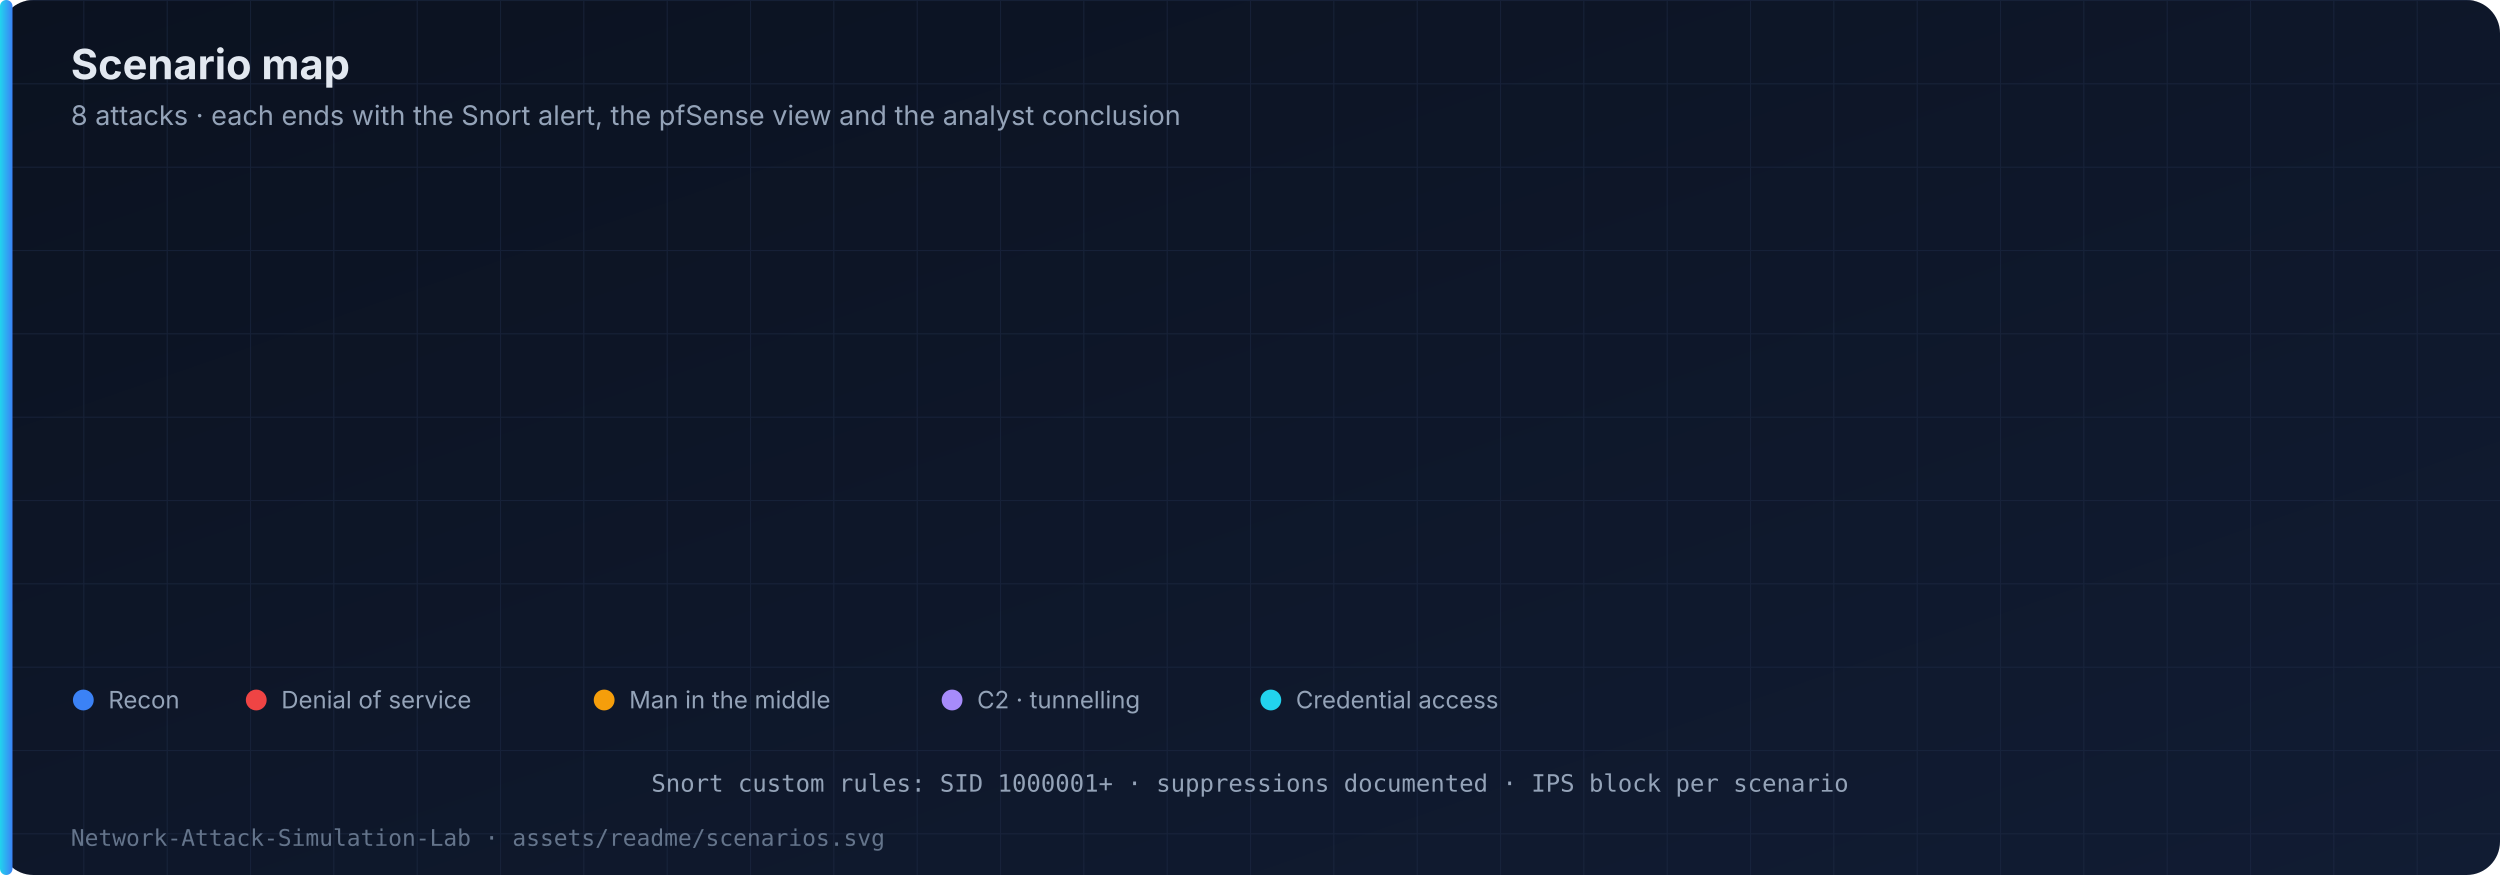
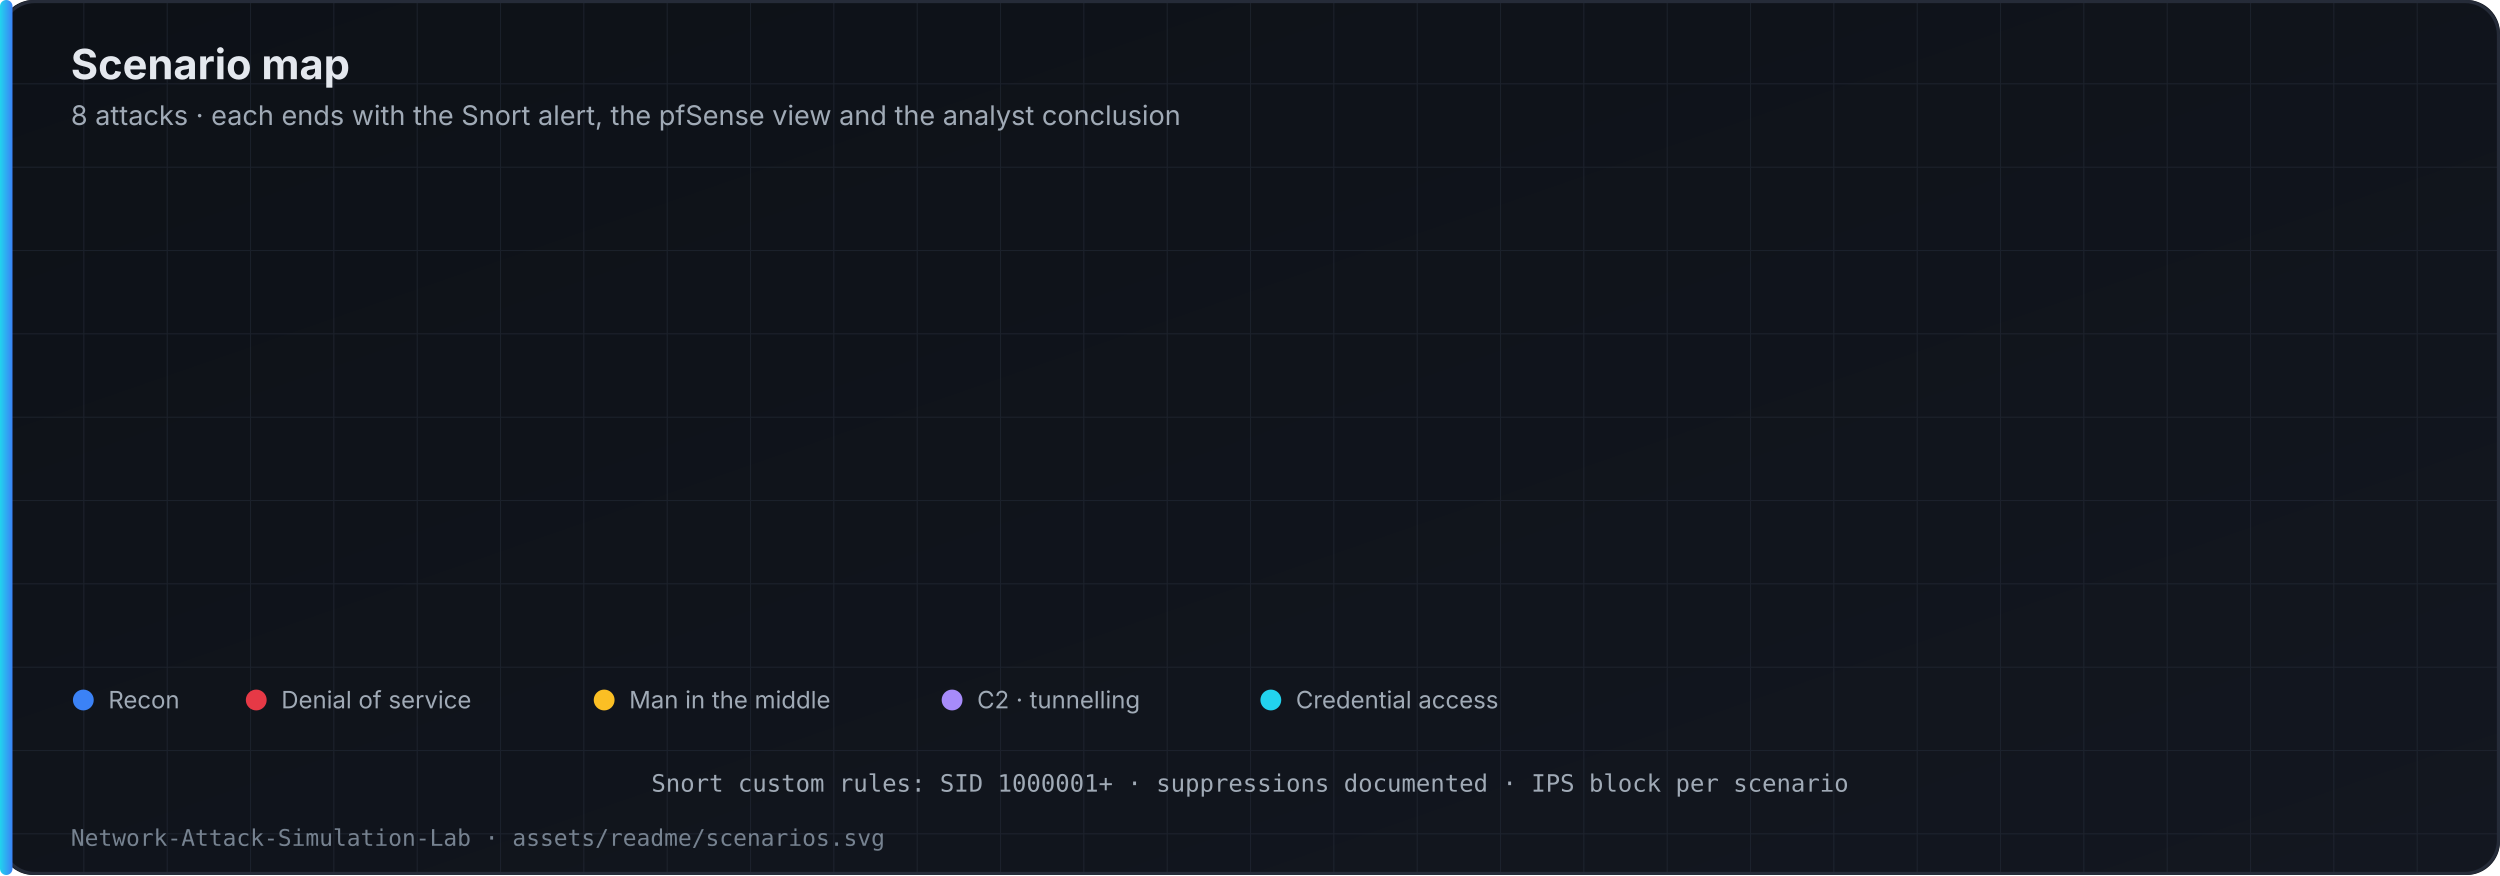
<svg xmlns="http://www.w3.org/2000/svg" width="1200" height="420" viewBox="0 0 1200 420" role="img" aria-label="Eight scenarios mapped to MITRE ATT&amp;CK">
  <defs>
    <linearGradient id="bg" x1="0" y1="0" x2="1" y2="1">
-       <stop offset="0" stop-color="#0B1220" />
-       <stop offset="1" stop-color="#111C33" />
+       <stop offset="0" stop-color="#0d1117" />
+       <stop offset="1" stop-color="#131720" />
    </linearGradient>
    <linearGradient id="accent" x1="0" y1="0" x2="1" y2="0">
-       <stop offset="0" stop-color="#22D3EE" />
-       <stop offset="1" stop-color="#3B82F6" />
+       <stop offset="0" stop-color="#22d3ee" />
+       <stop offset="1" stop-color="#3b82f6" />
    </linearGradient>
    <pattern id="grid" width="40" height="40" patternUnits="userSpaceOnUse">
-       <path d="M40 0H0V40" fill="none" stroke="#1E2A45" stroke-width="1" />
+       <path d="M40 0H0V40" fill="none" stroke="#252b38" stroke-width="1" />
    </pattern>
    <filter id="glow" x="-100%" y="-100%" width="300%" height="300%">
      <feGaussianBlur stdDeviation="2.5" result="b" />
      <feMerge>
        <feMergeNode in="b" />
        <feMergeNode in="SourceGraphic" />
      </feMerge>
    </filter>
  </defs>
  <rect width="1200" height="420" rx="16" fill="url(#bg)" />
+   <rect x="0.75" y="0.75" width="1198.5" height="418.5" rx="16" fill="none" stroke="#252b38" stroke-width="1.5" />
  <rect width="1200" height="420" rx="16" fill="url(#grid)" opacity="0.55" />
  <rect x="0" y="0" width="6" height="420" rx="3" fill="url(#accent)" />
-   <text x="34" y="38" font-family="Inter, Segoe UI, Arial, sans-serif" font-size="20" font-weight="700" fill="#E2E8F0">Scenario map</text>
-   <text x="34" y="60" font-family="Inter, Segoe UI, Arial, sans-serif" font-size="13" fill="#94A3B8">8 attacks · each ends with the Snort alert, the pfSense view and the analyst conclusion</text>
+   <text x="34" y="38" font-family="Inter, Segoe UI, Arial, sans-serif" font-size="20" font-weight="700" fill="#e4e8ee">Scenario map</text>
+   <text x="34" y="60" font-family="Inter, Segoe UI, Arial, sans-serif" font-size="13" fill="#a0aab6">8 attacks · each ends with the Snort alert, the pfSense view and the analyst conclusion</text>
  <g opacity="0">
    <animate attributeName="opacity" from="0" to="1" begin="0.0s" dur="0.5s" fill="freeze" />
    <g transform="translate(34,90)">
-       <rect width="262" height="92" rx="10" fill="#0F172A" stroke="#1E3A5F" stroke-width="1.5" />
-       <rect width="4" height="92" rx="2" fill="#3B82F6" />
+       <rect width="262" height="92" rx="10" fill="#1a1f2a" stroke="#333b4c" stroke-width="1.5" />
+       <rect width="4" height="92" rx="2" fill="#3b82f6" />
      <g transform="translate(14,12)">
-         <path d="M6 26V3M6 4h16l-4 5 4 5H6" fill="none" stroke="#3B82F6" stroke-width="2" stroke-linejoin="round" stroke-linecap="round" />
+         <path d="M6 26V3M6 4h16l-4 5 4 5H6" fill="none" stroke="#3b82f6" stroke-width="2" stroke-linejoin="round" stroke-linecap="round" />
      </g>
-       <text x="52" y="28" font-family="Inter, Segoe UI, Arial, sans-serif" font-size="13" font-weight="700" fill="#E2E8F0">Recon scan</text>
-       <text x="52" y="44" font-family="ui-monospace, SFMono-Regular, Menlo, Consolas, monospace" font-size="11" fill="#94A3B8">nmap</text>
-       <text x="52" y="58" font-family="ui-monospace, SFMono-Regular, Menlo, Consolas, monospace" font-size="11" fill="#94A3B8">T1046</text>
-       <rect x="230" y="8" width="24" height="16" rx="8" fill="#3B82F6" fill-opacity="0.18" stroke="#3B82F6" stroke-opacity="0.6" />
-       <text x="242.0" y="20" font-family="ui-monospace, SFMono-Regular, Menlo, Consolas, monospace" font-size="9.5" font-weight="700" fill="#3B82F6" text-anchor="middle">#1</text>
+       <text x="52" y="28" font-family="Inter, Segoe UI, Arial, sans-serif" font-size="13" font-weight="700" fill="#e4e8ee">Recon scan</text>
+       <text x="52" y="44" font-family="ui-monospace, SFMono-Regular, Menlo, Consolas, monospace" font-size="11" fill="#a0aab6">nmap</text>
+       <text x="52" y="58" font-family="ui-monospace, SFMono-Regular, Menlo, Consolas, monospace" font-size="11" fill="#a0aab6">T1046</text>
+       <rect x="230" y="8" width="24" height="16" rx="8" fill="#3b82f6" fill-opacity="0.18" stroke="#3b82f6" stroke-opacity="0.6" />
+       <text x="242.0" y="20" font-family="ui-monospace, SFMono-Regular, Menlo, Consolas, monospace" font-size="9.5" font-weight="700" fill="#3b82f6" text-anchor="middle">#1</text>
    </g>
  </g>
  <g opacity="0">
    <animate attributeName="opacity" from="0" to="1" begin="0.15s" dur="0.5s" fill="freeze" />
    <g transform="translate(314,90)">
-       <rect width="262" height="92" rx="10" fill="#0F172A" stroke="#1E3A5F" stroke-width="1.5" />
-       <rect width="4" height="92" rx="2" fill="#EF4444" />
+       <rect width="262" height="92" rx="10" fill="#1a1f2a" stroke="#333b4c" stroke-width="1.5" />
+       <rect width="4" height="92" rx="2" fill="#e63946" />
      <g transform="translate(14,12)">
-         <path d="M6 26V3M6 4h16l-4 5 4 5H6" fill="none" stroke="#EF4444" stroke-width="2" stroke-linejoin="round" stroke-linecap="round" />
+         <path d="M6 26V3M6 4h16l-4 5 4 5H6" fill="none" stroke="#e63946" stroke-width="2" stroke-linejoin="round" stroke-linecap="round" />
      </g>
-       <text x="52" y="28" font-family="Inter, Segoe UI, Arial, sans-serif" font-size="13" font-weight="700" fill="#E2E8F0">SYN flood</text>
-       <text x="52" y="44" font-family="ui-monospace, SFMono-Regular, Menlo, Consolas, monospace" font-size="11" fill="#94A3B8">hping3</text>
-       <text x="52" y="58" font-family="ui-monospace, SFMono-Regular, Menlo, Consolas, monospace" font-size="11" fill="#94A3B8">T1499.0</text>
-       <rect x="230" y="8" width="24" height="16" rx="8" fill="#EF4444" fill-opacity="0.18" stroke="#EF4444" stroke-opacity="0.6" />
-       <text x="242.0" y="20" font-family="ui-monospace, SFMono-Regular, Menlo, Consolas, monospace" font-size="9.5" font-weight="700" fill="#EF4444" text-anchor="middle">#2</text>
+       <text x="52" y="28" font-family="Inter, Segoe UI, Arial, sans-serif" font-size="13" font-weight="700" fill="#e4e8ee">SYN flood</text>
+       <text x="52" y="44" font-family="ui-monospace, SFMono-Regular, Menlo, Consolas, monospace" font-size="11" fill="#a0aab6">hping3</text>
+       <text x="52" y="58" font-family="ui-monospace, SFMono-Regular, Menlo, Consolas, monospace" font-size="11" fill="#a0aab6">T1499.001</text>
+       <rect x="230" y="8" width="24" height="16" rx="8" fill="#e63946" fill-opacity="0.18" stroke="#e63946" stroke-opacity="0.6" />
+       <text x="242.0" y="20" font-family="ui-monospace, SFMono-Regular, Menlo, Consolas, monospace" font-size="9.5" font-weight="700" fill="#e63946" text-anchor="middle">#2</text>
    </g>
  </g>
  <g opacity="0">
    <animate attributeName="opacity" from="0" to="1" begin="0.3s" dur="0.5s" fill="freeze" />
    <g transform="translate(594,90)">
-       <rect width="262" height="92" rx="10" fill="#0F172A" stroke="#1E3A5F" stroke-width="1.5" />
-       <rect width="4" height="92" rx="2" fill="#EF4444" />
+       <rect width="262" height="92" rx="10" fill="#1a1f2a" stroke="#333b4c" stroke-width="1.5" />
+       <rect width="4" height="92" rx="2" fill="#e63946" />
      <g transform="translate(14,12)">
-         <path d="M6 26V3M6 4h16l-4 5 4 5H6" fill="none" stroke="#EF4444" stroke-width="2" stroke-linejoin="round" stroke-linecap="round" />
+         <path d="M6 26V3M6 4h16l-4 5 4 5H6" fill="none" stroke="#e63946" stroke-width="2" stroke-linejoin="round" stroke-linecap="round" />
      </g>
-       <text x="52" y="28" font-family="Inter, Segoe UI, Arial, sans-serif" font-size="13" font-weight="700" fill="#E2E8F0">ICMP / UDP flood</text>
-       <text x="52" y="44" font-family="ui-monospace, SFMono-Regular, Menlo, Consolas, monospace" font-size="11" fill="#94A3B8">hping3 · nping</text>
-       <text x="52" y="58" font-family="ui-monospace, SFMono-Regular, Menlo, Consolas, monospace" font-size="11" fill="#94A3B8">T1498.0</text>
-       <rect x="230" y="8" width="24" height="16" rx="8" fill="#EF4444" fill-opacity="0.18" stroke="#EF4444" stroke-opacity="0.6" />
-       <text x="242.0" y="20" font-family="ui-monospace, SFMono-Regular, Menlo, Consolas, monospace" font-size="9.5" font-weight="700" fill="#EF4444" text-anchor="middle">#3</text>
+       <text x="52" y="28" font-family="Inter, Segoe UI, Arial, sans-serif" font-size="13" font-weight="700" fill="#e4e8ee">ICMP / UDP flood</text>
+       <text x="52" y="44" font-family="ui-monospace, SFMono-Regular, Menlo, Consolas, monospace" font-size="11" fill="#a0aab6">hping3 · nping</text>
+       <text x="52" y="58" font-family="ui-monospace, SFMono-Regular, Menlo, Consolas, monospace" font-size="11" fill="#a0aab6">T1498.001</text>
+       <rect x="230" y="8" width="24" height="16" rx="8" fill="#e63946" fill-opacity="0.18" stroke="#e63946" stroke-opacity="0.6" />
+       <text x="242.0" y="20" font-family="ui-monospace, SFMono-Regular, Menlo, Consolas, monospace" font-size="9.5" font-weight="700" fill="#e63946" text-anchor="middle">#3</text>
    </g>
  </g>
  <g opacity="0">
    <animate attributeName="opacity" from="0" to="1" begin="0.4s" dur="0.5s" fill="freeze" />
    <g transform="translate(874,90)">
-       <rect width="262" height="92" rx="10" fill="#0F172A" stroke="#1E3A5F" stroke-width="1.5" />
-       <rect width="4" height="92" rx="2" fill="#F59E0B" />
+       <rect width="262" height="92" rx="10" fill="#1a1f2a" stroke="#333b4c" stroke-width="1.5" />
+       <rect width="4" height="92" rx="2" fill="#fbbf24" />
      <g transform="translate(14,12)">
-         <path d="M6 26V3M6 4h16l-4 5 4 5H6" fill="none" stroke="#F59E0B" stroke-width="2" stroke-linejoin="round" stroke-linecap="round" />
+         <path d="M6 26V3M6 4h16l-4 5 4 5H6" fill="none" stroke="#fbbf24" stroke-width="2" stroke-linejoin="round" stroke-linecap="round" />
      </g>
-       <text x="52" y="28" font-family="Inter, Segoe UI, Arial, sans-serif" font-size="13" font-weight="700" fill="#E2E8F0">ARP spoof / MITM</text>
-       <text x="52" y="44" font-family="ui-monospace, SFMono-Regular, Menlo, Consolas, monospace" font-size="11" fill="#94A3B8">arpspoof · ettercap</text>
-       <text x="52" y="58" font-family="ui-monospace, SFMono-Regular, Menlo, Consolas, monospace" font-size="11" fill="#94A3B8">T1557.0</text>
-       <rect x="230" y="8" width="24" height="16" rx="8" fill="#F59E0B" fill-opacity="0.18" stroke="#F59E0B" stroke-opacity="0.6" />
-       <text x="242.0" y="20" font-family="ui-monospace, SFMono-Regular, Menlo, Consolas, monospace" font-size="9.5" font-weight="700" fill="#F59E0B" text-anchor="middle">#4</text>
+       <text x="52" y="28" font-family="Inter, Segoe UI, Arial, sans-serif" font-size="13" font-weight="700" fill="#e4e8ee">ARP spoof / MITM</text>
+       <text x="52" y="44" font-family="ui-monospace, SFMono-Regular, Menlo, Consolas, monospace" font-size="11" fill="#a0aab6">arpspoof · ettercap</text>
+       <text x="52" y="58" font-family="ui-monospace, SFMono-Regular, Menlo, Consolas, monospace" font-size="11" fill="#a0aab6">T1557.002</text>
+       <rect x="230" y="8" width="24" height="16" rx="8" fill="#fbbf24" fill-opacity="0.18" stroke="#fbbf24" stroke-opacity="0.6" />
+       <text x="242.0" y="20" font-family="ui-monospace, SFMono-Regular, Menlo, Consolas, monospace" font-size="9.5" font-weight="700" fill="#fbbf24" text-anchor="middle">#4</text>
    </g>
  </g>
  <g opacity="0">
    <animate attributeName="opacity" from="0" to="1" begin="0.6s" dur="0.5s" fill="freeze" />
    <g transform="translate(34,208)">
-       <rect width="262" height="92" rx="10" fill="#0F172A" stroke="#1E3A5F" stroke-width="1.5" />
-       <rect width="4" height="92" rx="2" fill="#F59E0B" />
+       <rect width="262" height="92" rx="10" fill="#1a1f2a" stroke="#333b4c" stroke-width="1.5" />
+       <rect width="4" height="92" rx="2" fill="#fbbf24" />
      <g transform="translate(14,12)">
-         <path d="M6 26V3M6 4h16l-4 5 4 5H6" fill="none" stroke="#F59E0B" stroke-width="2" stroke-linejoin="round" stroke-linecap="round" />
+         <path d="M6 26V3M6 4h16l-4 5 4 5H6" fill="none" stroke="#fbbf24" stroke-width="2" stroke-linejoin="round" stroke-linecap="round" />
      </g>
-       <text x="52" y="28" font-family="Inter, Segoe UI, Arial, sans-serif" font-size="13" font-weight="700" fill="#E2E8F0">DNS spoof</text>
-       <text x="52" y="44" font-family="ui-monospace, SFMono-Regular, Menlo, Consolas, monospace" font-size="11" fill="#94A3B8">ettercap · dnsmasq</text>
-       <text x="52" y="58" font-family="ui-monospace, SFMono-Regular, Menlo, Consolas, monospace" font-size="11" fill="#94A3B8">T1557 · T1071.0</text>
-       <rect x="230" y="8" width="24" height="16" rx="8" fill="#F59E0B" fill-opacity="0.18" stroke="#F59E0B" stroke-opacity="0.6" />
-       <text x="242.0" y="20" font-family="ui-monospace, SFMono-Regular, Menlo, Consolas, monospace" font-size="9.5" font-weight="700" fill="#F59E0B" text-anchor="middle">#5</text>
+       <text x="52" y="28" font-family="Inter, Segoe UI, Arial, sans-serif" font-size="13" font-weight="700" fill="#e4e8ee">DNS spoof</text>
+       <text x="52" y="44" font-family="ui-monospace, SFMono-Regular, Menlo, Consolas, monospace" font-size="11" fill="#a0aab6">ettercap · dnsmasq</text>
+       <text x="52" y="58" font-family="ui-monospace, SFMono-Regular, Menlo, Consolas, monospace" font-size="11" fill="#a0aab6">T1557 · T1071.004</text>
+       <rect x="230" y="8" width="24" height="16" rx="8" fill="#fbbf24" fill-opacity="0.18" stroke="#fbbf24" stroke-opacity="0.6" />
+       <text x="242.0" y="20" font-family="ui-monospace, SFMono-Regular, Menlo, Consolas, monospace" font-size="9.5" font-weight="700" fill="#fbbf24" text-anchor="middle">#5</text>
    </g>
  </g>
  <g opacity="0">
    <animate attributeName="opacity" from="0" to="1" begin="0.75s" dur="0.5s" fill="freeze" />
    <g transform="translate(314,208)">
-       <rect width="262" height="92" rx="10" fill="#0F172A" stroke="#1E3A5F" stroke-width="1.5" />
-       <rect width="4" height="92" rx="2" fill="#A78BFA" />
+       <rect width="262" height="92" rx="10" fill="#1a1f2a" stroke="#333b4c" stroke-width="1.5" />
+       <rect width="4" height="92" rx="2" fill="#a78bfa" />
      <g transform="translate(14,12)">
-         <path d="M6 26V3M6 4h16l-4 5 4 5H6" fill="none" stroke="#A78BFA" stroke-width="2" stroke-linejoin="round" stroke-linecap="round" />
+         <path d="M6 26V3M6 4h16l-4 5 4 5H6" fill="none" stroke="#a78bfa" stroke-width="2" stroke-linejoin="round" stroke-linecap="round" />
      </g>
-       <text x="52" y="28" font-family="Inter, Segoe UI, Arial, sans-serif" font-size="13" font-weight="700" fill="#E2E8F0">DNS tunnelling</text>
-       <text x="52" y="44" font-family="ui-monospace, SFMono-Regular, Menlo, Consolas, monospace" font-size="11" fill="#94A3B8">iodine · dnscat2</text>
-       <text x="52" y="58" font-family="ui-monospace, SFMono-Regular, Menlo, Consolas, monospace" font-size="11" fill="#94A3B8">T1071.0 · T1048</text>
-       <rect x="230" y="8" width="24" height="16" rx="8" fill="#A78BFA" fill-opacity="0.18" stroke="#A78BFA" stroke-opacity="0.6" />
-       <text x="242.0" y="20" font-family="ui-monospace, SFMono-Regular, Menlo, Consolas, monospace" font-size="9.5" font-weight="700" fill="#A78BFA" text-anchor="middle">#6</text>
+       <text x="52" y="28" font-family="Inter, Segoe UI, Arial, sans-serif" font-size="13" font-weight="700" fill="#e4e8ee">DNS tunnelling</text>
+       <text x="52" y="44" font-family="ui-monospace, SFMono-Regular, Menlo, Consolas, monospace" font-size="11" fill="#a0aab6">iodine · dnscat2</text>
+       <text x="52" y="58" font-family="ui-monospace, SFMono-Regular, Menlo, Consolas, monospace" font-size="11" fill="#a0aab6">T1071.004 · T1048</text>
+       <rect x="230" y="8" width="24" height="16" rx="8" fill="#a78bfa" fill-opacity="0.18" stroke="#a78bfa" stroke-opacity="0.6" />
+       <text x="242.0" y="20" font-family="ui-monospace, SFMono-Regular, Menlo, Consolas, monospace" font-size="9.5" font-weight="700" fill="#a78bfa" text-anchor="middle">#6</text>
    </g>
  </g>
  <g opacity="0">
    <animate attributeName="opacity" from="0" to="1" begin="0.9s" dur="0.5s" fill="freeze" />
    <g transform="translate(594,208)">
-       <rect width="262" height="92" rx="10" fill="#0F172A" stroke="#1E3A5F" stroke-width="1.5" />
-       <rect width="4" height="92" rx="2" fill="#A78BFA" />
+       <rect width="262" height="92" rx="10" fill="#1a1f2a" stroke="#333b4c" stroke-width="1.5" />
+       <rect width="4" height="92" rx="2" fill="#a78bfa" />
      <g transform="translate(14,12)">
-         <path d="M6 26V3M6 4h16l-4 5 4 5H6" fill="none" stroke="#A78BFA" stroke-width="2" stroke-linejoin="round" stroke-linecap="round" />
+         <path d="M6 26V3M6 4h16l-4 5 4 5H6" fill="none" stroke="#a78bfa" stroke-width="2" stroke-linejoin="round" stroke-linecap="round" />
      </g>
-       <text x="52" y="28" font-family="Inter, Segoe UI, Arial, sans-serif" font-size="13" font-weight="700" fill="#E2E8F0">C2 beacon</text>
-       <text x="52" y="44" font-family="ui-monospace, SFMono-Regular, Menlo, Consolas, monospace" font-size="11" fill="#94A3B8">msfvenom · handler</text>
-       <text x="52" y="58" font-family="ui-monospace, SFMono-Regular, Menlo, Consolas, monospace" font-size="11" fill="#94A3B8">T1071.0 · T1571</text>
-       <rect x="230" y="8" width="24" height="16" rx="8" fill="#A78BFA" fill-opacity="0.18" stroke="#A78BFA" stroke-opacity="0.6" />
-       <text x="242.0" y="20" font-family="ui-monospace, SFMono-Regular, Menlo, Consolas, monospace" font-size="9.5" font-weight="700" fill="#A78BFA" text-anchor="middle">#7</text>
+       <text x="52" y="28" font-family="Inter, Segoe UI, Arial, sans-serif" font-size="13" font-weight="700" fill="#e4e8ee">C2 beacon</text>
+       <text x="52" y="44" font-family="ui-monospace, SFMono-Regular, Menlo, Consolas, monospace" font-size="11" fill="#a0aab6">msfvenom · handler</text>
+       <text x="52" y="58" font-family="ui-monospace, SFMono-Regular, Menlo, Consolas, monospace" font-size="11" fill="#a0aab6">T1071.001 · T1571</text>
+       <rect x="230" y="8" width="24" height="16" rx="8" fill="#a78bfa" fill-opacity="0.18" stroke="#a78bfa" stroke-opacity="0.6" />
+       <text x="242.0" y="20" font-family="ui-monospace, SFMono-Regular, Menlo, Consolas, monospace" font-size="9.5" font-weight="700" fill="#a78bfa" text-anchor="middle">#7</text>
    </g>
  </g>
  <g opacity="0">
    <animate attributeName="opacity" from="0" to="1" begin="1.05s" dur="0.5s" fill="freeze" />
    <g transform="translate(874,208)">
-       <rect width="262" height="92" rx="10" fill="#0F172A" stroke="#1E3A5F" stroke-width="1.5" />
-       <rect width="4" height="92" rx="2" fill="#22D3EE" />
+       <rect width="262" height="92" rx="10" fill="#1a1f2a" stroke="#333b4c" stroke-width="1.5" />
+       <rect width="4" height="92" rx="2" fill="#22d3ee" />
      <g transform="translate(14,12)">
-         <path d="M6 26V3M6 4h16l-4 5 4 5H6" fill="none" stroke="#22D3EE" stroke-width="2" stroke-linejoin="round" stroke-linecap="round" />
+         <path d="M6 26V3M6 4h16l-4 5 4 5H6" fill="none" stroke="#22d3ee" stroke-width="2" stroke-linejoin="round" stroke-linecap="round" />
      </g>
-       <text x="52" y="28" font-family="Inter, Segoe UI, Arial, sans-serif" font-size="13" font-weight="700" fill="#E2E8F0">Brute force</text>
-       <text x="52" y="44" font-family="ui-monospace, SFMono-Regular, Menlo, Consolas, monospace" font-size="11" fill="#94A3B8">hydra</text>
-       <text x="52" y="58" font-family="ui-monospace, SFMono-Regular, Menlo, Consolas, monospace" font-size="11" fill="#94A3B8">T1110</text>
-       <rect x="230" y="8" width="24" height="16" rx="8" fill="#22D3EE" fill-opacity="0.18" stroke="#22D3EE" stroke-opacity="0.6" />
-       <text x="242.0" y="20" font-family="ui-monospace, SFMono-Regular, Menlo, Consolas, monospace" font-size="9.5" font-weight="700" fill="#22D3EE" text-anchor="middle">#8</text>
+       <text x="52" y="28" font-family="Inter, Segoe UI, Arial, sans-serif" font-size="13" font-weight="700" fill="#e4e8ee">Brute force</text>
+       <text x="52" y="44" font-family="ui-monospace, SFMono-Regular, Menlo, Consolas, monospace" font-size="11" fill="#a0aab6">hydra</text>
+       <text x="52" y="58" font-family="ui-monospace, SFMono-Regular, Menlo, Consolas, monospace" font-size="11" fill="#a0aab6">T1110</text>
+       <rect x="230" y="8" width="24" height="16" rx="8" fill="#22d3ee" fill-opacity="0.18" stroke="#22d3ee" stroke-opacity="0.6" />
+       <text x="242.0" y="20" font-family="ui-monospace, SFMono-Regular, Menlo, Consolas, monospace" font-size="9.5" font-weight="700" fill="#22d3ee" text-anchor="middle">#8</text>
    </g>
  </g>
-   <circle cx="40" cy="336" r="5" fill="#3B82F6" />
-   <text x="52" y="340" font-family="Inter, Segoe UI, Arial, sans-serif" font-size="11.5" fill="#94A3B8">Recon</text>
-   <circle cx="123" cy="336" r="5" fill="#EF4444" />
-   <text x="135" y="340" font-family="Inter, Segoe UI, Arial, sans-serif" font-size="11.5" fill="#94A3B8">Denial of service</text>
-   <circle cx="290" cy="336" r="5" fill="#F59E0B" />
-   <text x="302" y="340" font-family="Inter, Segoe UI, Arial, sans-serif" font-size="11.5" fill="#94A3B8">Man in the middle</text>
-   <circle cx="457" cy="336" r="5" fill="#A78BFA" />
-   <text x="469" y="340" font-family="Inter, Segoe UI, Arial, sans-serif" font-size="11.5" fill="#94A3B8">C2 · tunnelling</text>
-   <circle cx="610" cy="336" r="5" fill="#22D3EE" />
-   <text x="622" y="340" font-family="Inter, Segoe UI, Arial, sans-serif" font-size="11.5" fill="#94A3B8">Credential access</text>
-   <text x="600" y="380" font-family="ui-monospace, SFMono-Regular, Menlo, Consolas, monospace" font-size="11.5" fill="#94A3B8" text-anchor="middle">Snort custom rules: SID 1000001+  ·  suppressions documented  ·  IPS block per scenario</text>
-   <text x="34" y="406" font-family="ui-monospace, SFMono-Regular, Menlo, Consolas, monospace" font-size="11" fill="#64748B">Network-Attack-Simulation-Lab · assets/readme/scenarios.svg</text>
+   <circle cx="40" cy="336" r="5" fill="#3b82f6" />
+   <text x="52" y="340" font-family="Inter, Segoe UI, Arial, sans-serif" font-size="11.5" fill="#a0aab6">Recon</text>
+   <circle cx="123" cy="336" r="5" fill="#e63946" />
+   <text x="135" y="340" font-family="Inter, Segoe UI, Arial, sans-serif" font-size="11.5" fill="#a0aab6">Denial of service</text>
+   <circle cx="290" cy="336" r="5" fill="#fbbf24" />
+   <text x="302" y="340" font-family="Inter, Segoe UI, Arial, sans-serif" font-size="11.5" fill="#a0aab6">Man in the middle</text>
+   <circle cx="457" cy="336" r="5" fill="#a78bfa" />
+   <text x="469" y="340" font-family="Inter, Segoe UI, Arial, sans-serif" font-size="11.5" fill="#a0aab6">C2 · tunnelling</text>
+   <circle cx="610" cy="336" r="5" fill="#22d3ee" />
+   <text x="622" y="340" font-family="Inter, Segoe UI, Arial, sans-serif" font-size="11.5" fill="#a0aab6">Credential access</text>
+   <text x="600" y="380" font-family="ui-monospace, SFMono-Regular, Menlo, Consolas, monospace" font-size="11.5" fill="#a0aab6" text-anchor="middle">Snort custom rules: SID 1000001+  ·  suppressions documented  ·  IPS block per scenario</text>
+   <text x="34" y="406" font-family="ui-monospace, SFMono-Regular, Menlo, Consolas, monospace" font-size="11" fill="#768290">Network-Attack-Simulation-Lab · assets/readme/scenarios.svg</text>
</svg>
